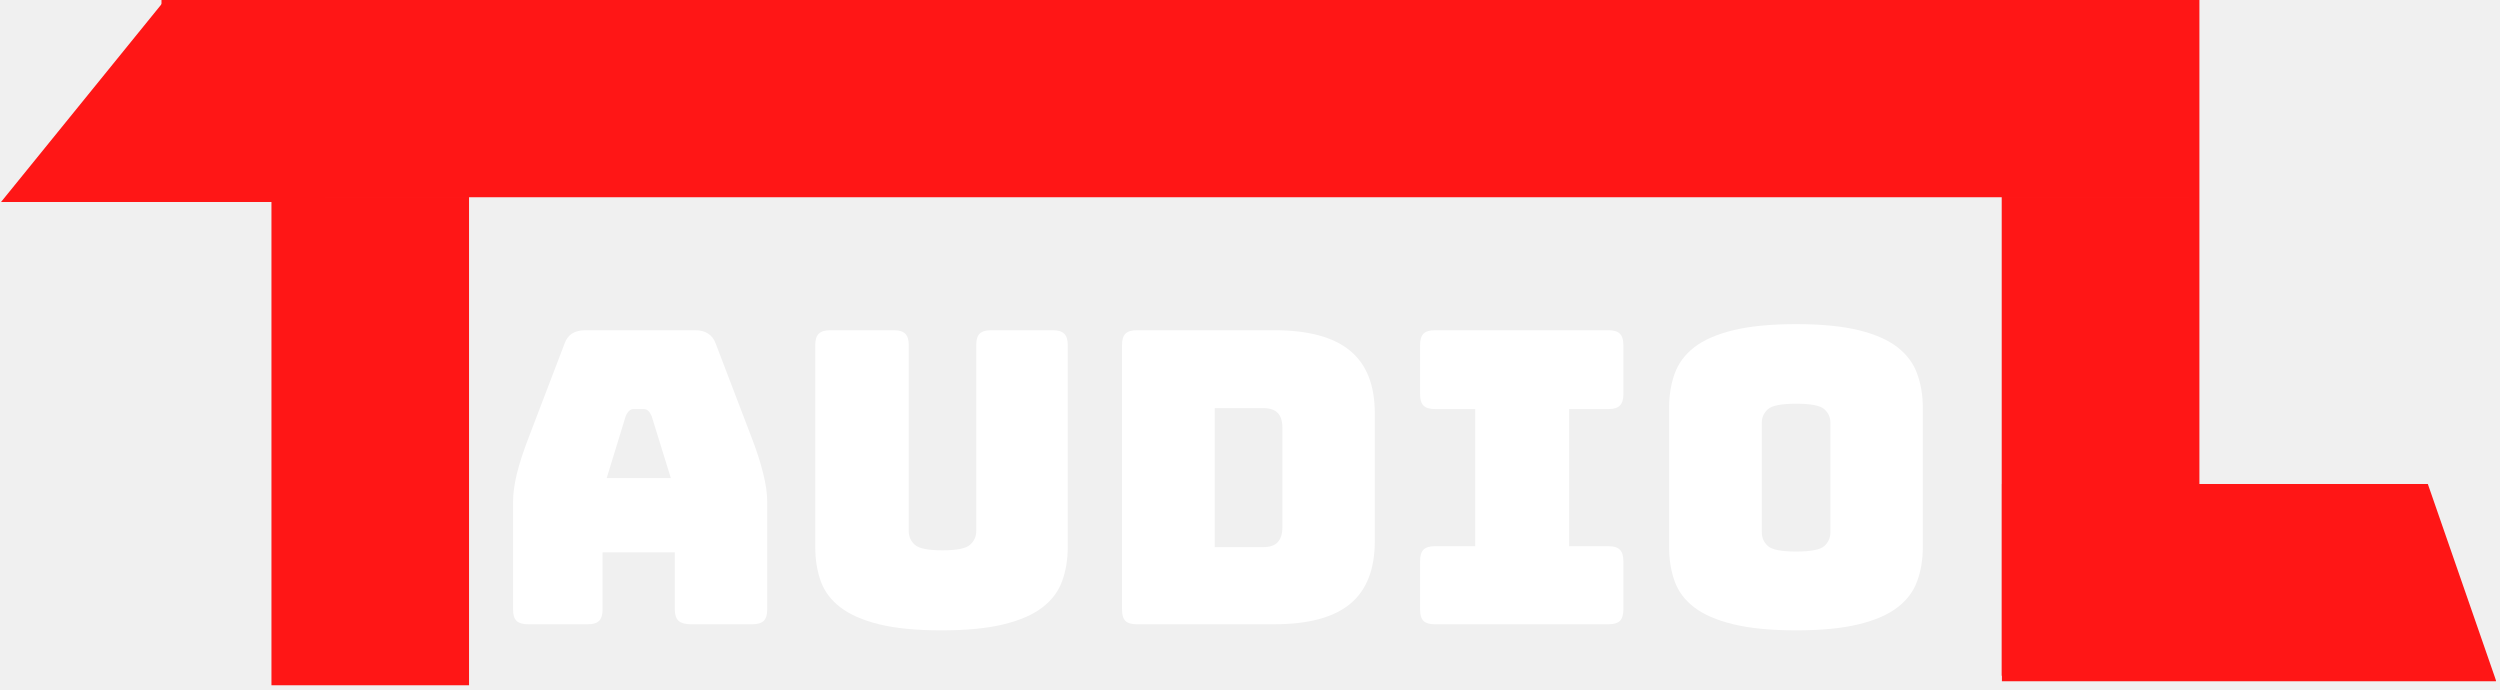
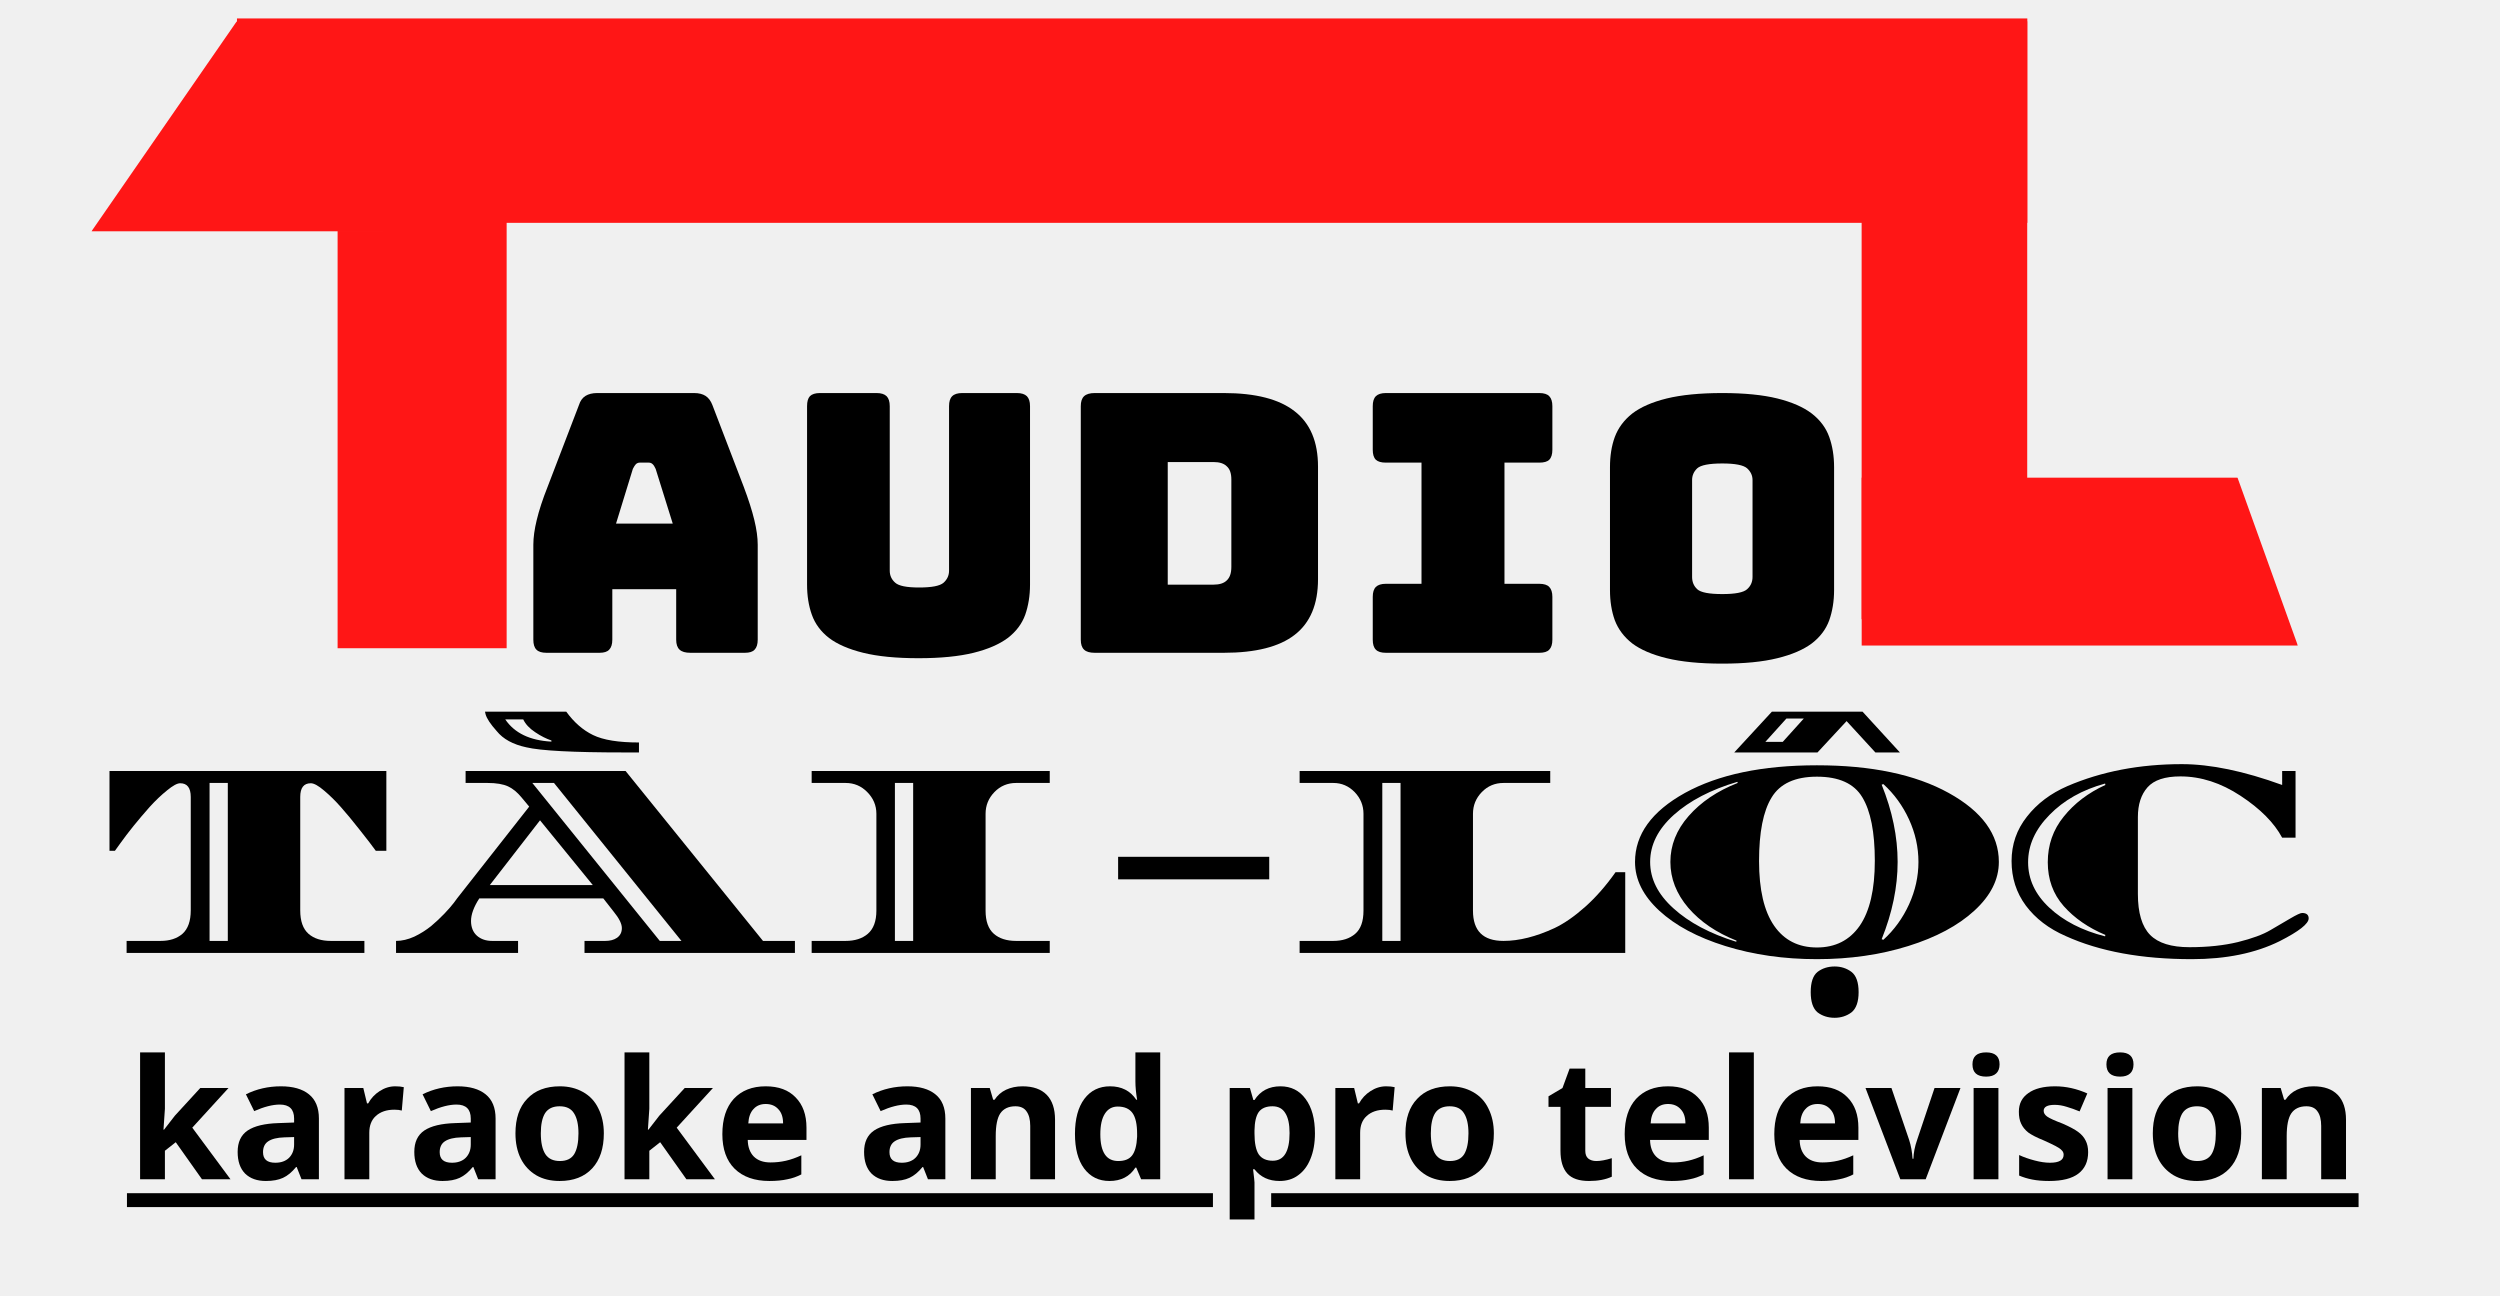
- <svg xmlns="http://www.w3.org/2000/svg" width="341" height="94" viewBox="0 0 341 94" fill="none">
-   <mask id="mask0_2_14593" style="mask-type:luminance" maskUnits="userSpaceOnUse" x="37" y="26" width="27" height="68">
-     <path d="M37 26H64V93.469H37V26Z" fill="white" />
+ <svg xmlns="http://www.w3.org/2000/svg" width="137" height="71" viewBox="0 0 137 71" fill="none">
+   <mask id="mask0_1_169" style="mask-type:luminance" maskUnits="userSpaceOnUse" x="18" y="1" width="10" height="35">
+     <path d="M18.488 1.613H27.773V35.539H18.488V1.613Z" fill="white" />
  </mask>
-   <g mask="url(#mask0_2_14593)">
-     <path d="M37 26H64V93.696H37V26Z" fill="#FF1616" />
+   <g mask="url(#mask0_1_169)">
+     <path d="M18.488 1.613H27.773V35.535H18.488V1.613Z" fill="#FF1616" />
  </g>
-   <mask id="mask1_2_14593" style="mask-type:luminance" maskUnits="userSpaceOnUse" x="273" y="0" width="27" height="93">
-     <path d="M273 0H300V92.448H273V0Z" fill="white" />
+   <mask id="mask1_1_169" style="mask-type:luminance" maskUnits="userSpaceOnUse" x="102" y="1" width="10" height="33">
+     <path d="M102.004 1.16H111.105V33.945H102.004V1.16Z" fill="white" />
  </mask>
-   <g mask="url(#mask1_2_14593)">
-     <path d="M273 0H300.296V92.172H273V0Z" fill="#FF1616" />
+   <g mask="url(#mask1_1_169)">
+     <path d="M102.004 1.16H111.105V33.941H102.004V1.16Z" fill="#FF1616" />
  </g>
-   <mask id="mask2_2_14593" style="mask-type:luminance" maskUnits="userSpaceOnUse" x="273" y="66" width="68" height="27">
-     <path d="M273 66H340.448V93H273V66Z" fill="white" />
+   <mask id="mask2_1_169" style="mask-type:luminance" maskUnits="userSpaceOnUse" x="101" y="26" width="25" height="10">
+     <path d="M101.977 26.156H125.926V35.391H101.977V26.156Z" fill="white" />
  </mask>
-   <g mask="url(#mask2_2_14593)">
-     <mask id="mask3_2_14593" style="mask-type:luminance" maskUnits="userSpaceOnUse" x="273" y="66" width="68" height="27">
-       <path d="M331.151 66H273.031V92.946H340.5L331.151 66Z" fill="white" />
+   <g mask="url(#mask2_1_169)">
+     <mask id="mask3_1_169" style="mask-type:luminance" maskUnits="userSpaceOnUse" x="102" y="26" width="24" height="10">
+       <path d="M122.609 26.156H102V35.391H125.926L122.609 26.156Z" fill="white" />
    </mask>
-     <g mask="url(#mask3_2_14593)">
-       <path d="M340.5 66V93H273V66H340.5Z" fill="#FF1616" />
+     <g mask="url(#mask3_1_169)">
+       <path d="M125.926 26.156V35.391H102.012V26.156H125.926Z" fill="#FF1616" />
    </g>
  </g>
-   <mask id="mask4_2_14593" style="mask-type:luminance" maskUnits="userSpaceOnUse" x="22" y="0" width="277" height="27">
-     <path d="M22 0H298.708V27H22V0Z" fill="white" />
+   <mask id="mask4_1_169" style="mask-type:luminance" maskUnits="userSpaceOnUse" x="12" y="1" width="100" height="12">
+     <path d="M12.98 1H111.105V12.215H12.98V1Z" fill="white" />
  </mask>
-   <g mask="url(#mask4_2_14593)">
-     <path d="M22 0H298.771V26.907H22V0Z" fill="#FF1616" />
+   <g mask="url(#mask4_1_169)">
+     <path d="M12.98 1H111.117V12.215H12.98V1Z" fill="#FF1616" />
  </g>
-   <mask id="mask5_2_14593" style="mask-type:luminance" maskUnits="userSpaceOnUse" x="0" y="0" width="46" height="28">
-     <path d="M0 0H45.42V28H0V0Z" fill="white" />
+   <mask id="mask5_1_169" style="mask-type:luminance" maskUnits="userSpaceOnUse" x="5" y="1" width="16" height="12">
+     <path d="M5 1.16H20.996V12.695H5V1.16Z" fill="white" />
  </mask>
-   <g mask="url(#mask5_2_14593)">
-     <mask id="mask6_2_14593" style="mask-type:luminance" maskUnits="userSpaceOnUse" x="0" y="0" width="45" height="28">
-       <path d="M22.494 0L44.993 27.725H0L22.494 0Z" fill="white" />
+   <g mask="url(#mask5_1_169)">
+     <mask id="mask6_1_169" style="mask-type:luminance" maskUnits="userSpaceOnUse" x="5" y="1" width="16" height="12">
+       <path d="M12.98 1.16L20.957 12.695H5L12.98 1.16Z" fill="white" />
    </mask>
-     <g mask="url(#mask6_2_14593)">
-       <path d="M0 0H45.42V27.552H0V0Z" fill="#FF1616" />
+     <g mask="url(#mask6_1_169)">
+       <path d="M5 1.16H20.949V12.695H5V1.16Z" fill="#FF1616" />
    </g>
  </g>
-   <path d="M85.356 56.731L82.752 65.21H91.502L88.877 56.731C88.721 56.398 88.565 56.164 88.398 56.023C88.231 55.872 88.033 55.794 87.815 55.794H86.419C86.195 55.794 86.002 55.872 85.835 56.023C85.669 56.164 85.507 56.398 85.356 56.731ZM82.19 83.148C82.19 83.856 82.028 84.372 81.71 84.69C81.403 84.997 80.898 85.148 80.19 85.148H72.002C71.294 85.148 70.778 84.997 70.46 84.69C70.138 84.372 69.981 83.856 69.981 83.148V68.44C69.981 67.33 70.153 66.054 70.502 64.606C70.862 63.148 71.419 61.455 72.169 59.523L77.002 46.877C77.221 46.252 77.565 45.794 78.023 45.502C78.492 45.2 79.106 45.044 79.856 45.044H94.835C95.544 45.044 96.127 45.2 96.585 45.502C97.054 45.794 97.403 46.252 97.627 46.877L102.46 59.523C103.21 61.455 103.757 63.148 104.106 64.606C104.466 66.054 104.648 67.33 104.648 68.44V83.148C104.648 83.856 104.487 84.372 104.169 84.69C103.846 84.997 103.335 85.148 102.627 85.148H94.231C93.481 85.148 92.924 84.997 92.565 84.69C92.216 84.372 92.044 83.856 92.044 83.148V75.335H82.19V83.148Z" fill="white" />
-   <path d="M145.641 74.627C145.641 76.335 145.38 77.888 144.87 79.273C144.37 80.664 143.479 81.851 142.203 82.835C140.922 83.825 139.167 84.596 136.932 85.148C134.708 85.7 131.87 85.981 128.411 85.981C124.963 85.981 122.125 85.7 119.891 85.148C117.667 84.596 115.911 83.825 114.62 82.835C113.338 81.851 112.453 80.664 111.953 79.273C111.453 77.888 111.203 76.335 111.203 74.627V47.044C111.203 46.336 111.359 45.83 111.682 45.523C112 45.205 112.505 45.044 113.203 45.044H121.953C122.661 45.044 123.167 45.205 123.474 45.523C123.792 45.83 123.953 46.336 123.953 47.044V72.44C123.953 73.19 124.229 73.815 124.786 74.315C125.354 74.815 126.604 75.065 128.536 75.065C130.495 75.065 131.75 74.815 132.307 74.315C132.875 73.815 133.161 73.19 133.161 72.44V47.044C133.161 46.336 133.312 45.83 133.62 45.523C133.937 45.205 134.453 45.044 135.161 45.044H143.62C144.328 45.044 144.838 45.205 145.161 45.523C145.479 45.83 145.641 46.336 145.641 47.044V74.627Z" fill="white" />
-   <path d="M173.816 85.148H155.045C154.337 85.148 153.821 84.997 153.503 84.69C153.196 84.372 153.045 83.856 153.045 83.148V47.044C153.045 46.336 153.196 45.83 153.503 45.523C153.821 45.205 154.337 45.044 155.045 45.044H173.816C178.451 45.044 181.899 45.976 184.149 47.836C186.399 49.684 187.524 52.539 187.524 56.398V73.794C187.524 77.658 186.399 80.518 184.149 82.377C181.899 84.226 178.451 85.148 173.816 85.148ZM165.691 55.669V74.627H172.316C173.201 74.627 173.858 74.408 174.274 73.96C174.701 73.502 174.92 72.815 174.92 71.898V58.356C174.92 57.429 174.701 56.747 174.274 56.315C173.858 55.888 173.201 55.669 172.316 55.669H165.691Z" fill="white" />
-   <path d="M195.7 85.148C194.991 85.148 194.476 84.997 194.158 84.69C193.851 84.372 193.7 83.856 193.7 83.148V76.523C193.7 75.815 193.851 75.304 194.158 74.981C194.476 74.664 194.991 74.502 195.7 74.502H201.22V55.794H195.7C194.991 55.794 194.476 55.638 194.158 55.315C193.851 54.997 193.7 54.492 193.7 53.794V47.044C193.7 46.336 193.851 45.83 194.158 45.523C194.476 45.205 194.991 45.044 195.7 45.044H219.429C220.137 45.044 220.642 45.205 220.95 45.523C221.267 45.83 221.429 46.336 221.429 47.044V53.794C221.429 54.492 221.267 54.997 220.95 55.315C220.642 55.638 220.137 55.794 219.429 55.794H214.033V74.502H219.429C220.137 74.502 220.642 74.664 220.95 74.981C221.267 75.304 221.429 75.815 221.429 76.523V83.148C221.429 83.856 221.267 84.372 220.95 84.69C220.642 84.997 220.137 85.148 219.429 85.148H195.7Z" fill="white" />
-   <path d="M262.272 74.627C262.272 76.335 262.011 77.888 261.501 79.273C261.001 80.664 260.11 81.851 258.834 82.835C257.553 83.825 255.792 84.596 253.542 85.148C251.292 85.7 248.443 85.981 245.001 85.981C241.542 85.981 238.678 85.7 236.417 85.148C234.152 84.596 232.376 83.825 231.084 82.835C229.803 81.851 228.917 80.664 228.417 79.273C227.917 77.888 227.667 76.335 227.667 74.627V55.627C227.667 53.919 227.917 52.372 228.417 50.981C228.917 49.58 229.803 48.377 231.084 47.377C232.376 46.377 234.152 45.601 236.417 45.044C238.678 44.492 241.542 44.211 245.001 44.211C248.443 44.211 251.292 44.492 253.542 45.044C255.792 45.601 257.553 46.377 258.834 47.377C260.11 48.377 261.001 49.58 261.501 50.981C262.011 52.372 262.272 53.919 262.272 55.627V74.627ZM240.313 72.606C240.313 73.356 240.589 73.981 241.147 74.481C241.699 74.981 242.985 75.231 245.001 75.231C247.001 75.231 248.277 74.981 248.834 74.481C249.386 73.981 249.667 73.356 249.667 72.606V57.627C249.667 56.919 249.386 56.315 248.834 55.815C248.277 55.315 247.001 55.065 245.001 55.065C242.985 55.065 241.699 55.315 241.147 55.815C240.589 56.315 240.313 56.919 240.313 57.627V72.606Z" fill="white" />
+   <path d="M34.68 25.695L33.758 28.695H36.867L35.93 25.695C35.875 25.57 35.82 25.484 35.758 25.43C35.703 25.379 35.637 25.352 35.555 25.352H35.055C34.98 25.352 34.914 25.379 34.852 25.43C34.797 25.484 34.742 25.57 34.68 25.695ZM33.555 35.055C33.555 35.305 33.496 35.488 33.383 35.602C33.277 35.719 33.102 35.773 32.852 35.773H29.945C29.695 35.773 29.512 35.719 29.398 35.602C29.281 35.488 29.227 35.305 29.227 35.055V29.852C29.227 29.457 29.289 29.004 29.414 28.492C29.539 27.973 29.734 27.367 30.008 26.68L31.727 22.195C31.797 21.969 31.918 21.801 32.086 21.695C32.25 21.594 32.465 21.539 32.727 21.539H38.039C38.297 21.539 38.508 21.594 38.664 21.695C38.828 21.801 38.953 21.969 39.039 22.195L40.758 26.68C41.016 27.367 41.211 27.973 41.336 28.492C41.461 29.004 41.523 29.457 41.523 29.852V35.055C41.523 35.305 41.465 35.488 41.352 35.602C41.246 35.719 41.07 35.773 40.82 35.773H37.836C37.562 35.773 37.367 35.719 37.242 35.602C37.117 35.488 37.055 35.305 37.055 35.055V32.289H33.555V35.055Z" fill="black" />
+   <path d="M56.445 32.039C56.445 32.645 56.355 33.195 56.18 33.695C56 34.188 55.684 34.609 55.227 34.961C54.766 35.305 54.141 35.578 53.352 35.773C52.559 35.969 51.555 36.07 50.336 36.07C49.105 36.07 48.094 35.969 47.305 35.773C46.512 35.578 45.887 35.305 45.43 34.961C44.98 34.609 44.668 34.188 44.492 33.695C44.312 33.195 44.227 32.645 44.227 32.039V22.258C44.227 22.008 44.277 21.828 44.383 21.711C44.496 21.598 44.68 21.539 44.93 21.539H48.039C48.289 21.539 48.469 21.598 48.586 21.711C48.699 21.828 48.758 22.008 48.758 22.258V31.273C48.758 31.535 48.855 31.754 49.055 31.93C49.25 32.109 49.688 32.195 50.367 32.195C51.062 32.195 51.512 32.109 51.711 31.93C51.906 31.754 52.008 31.535 52.008 31.273V22.258C52.008 22.008 52.062 21.828 52.18 21.711C52.293 21.598 52.477 21.539 52.727 21.539H55.727C55.977 21.539 56.156 21.598 56.273 21.711C56.387 21.828 56.445 22.008 56.445 22.258V32.039Z" fill="black" />
+   <path d="M67.063 35.773H59.99C59.725 35.773 59.53 35.719 59.409 35.602C59.285 35.488 59.227 35.305 59.227 35.055V22.258C59.227 22.008 59.285 21.828 59.409 21.711C59.53 21.598 59.725 21.539 59.99 21.539H67.063C68.811 21.539 70.106 21.875 70.948 22.539C71.799 23.195 72.227 24.207 72.227 25.57V31.742C72.227 33.117 71.799 34.133 70.948 34.789C70.106 35.445 68.811 35.773 67.063 35.773ZM63.992 25.32V32.039H66.499C66.831 32.039 67.071 31.961 67.229 31.805C67.395 31.648 67.478 31.406 67.478 31.07V26.273C67.478 25.941 67.395 25.703 67.229 25.555C67.071 25.398 66.831 25.32 66.499 25.32H63.992Z" fill="black" />
+   <path d="M75.945 35.773C75.695 35.773 75.512 35.719 75.398 35.602C75.281 35.488 75.227 35.305 75.227 35.055V32.711C75.227 32.461 75.281 32.281 75.398 32.164C75.512 32.051 75.695 31.992 75.945 31.992H77.898V25.352H75.945C75.695 25.352 75.512 25.301 75.398 25.195C75.281 25.082 75.227 24.898 75.227 24.648V22.258C75.227 22.008 75.281 21.828 75.398 21.711C75.512 21.598 75.695 21.539 75.945 21.539H84.352C84.609 21.539 84.793 21.598 84.898 21.711C85.012 21.828 85.07 22.008 85.07 22.258V24.648C85.07 24.898 85.012 25.082 84.898 25.195C84.793 25.301 84.609 25.352 84.352 25.352H82.445V31.992H84.352C84.609 31.992 84.793 32.051 84.898 32.164C85.012 32.281 85.07 32.461 85.07 32.711V35.055C85.07 35.305 85.012 35.488 84.898 35.602C84.793 35.719 84.609 35.773 84.352 35.773H75.945Z" fill="black" />
+   <path d="M100.508 32.336C100.508 32.941 100.418 33.492 100.242 33.992C100.062 34.484 99.746 34.906 99.289 35.258C98.828 35.602 98.199 35.875 97.398 36.07C96.606 36.266 95.602 36.367 94.383 36.367C93.152 36.367 92.137 36.266 91.336 36.07C90.531 35.875 89.902 35.602 89.445 35.258C88.996 34.906 88.68 34.484 88.492 33.992C88.312 33.492 88.227 32.941 88.227 32.336V25.602C88.227 24.988 88.312 24.438 88.492 23.945C88.68 23.445 88.996 23.02 89.445 22.664C89.902 22.312 90.531 22.035 91.336 21.836C92.137 21.641 93.152 21.539 94.383 21.539C95.602 21.539 96.606 21.641 97.398 21.836C98.199 22.035 98.828 22.312 99.289 22.664C99.746 23.02 100.062 23.445 100.242 23.945C100.418 24.438 100.508 24.988 100.508 25.602V32.336ZM92.727 31.617C92.727 31.891 92.82 32.113 93.008 32.289C93.203 32.469 93.664 32.555 94.383 32.555C95.09 32.555 95.543 32.469 95.742 32.289C95.938 32.113 96.039 31.891 96.039 31.617V26.305C96.039 26.055 95.938 25.844 95.742 25.664C95.543 25.488 95.09 25.398 94.383 25.398C93.664 25.398 93.203 25.488 93.008 25.664C92.82 25.844 92.727 26.055 92.727 26.305V31.617Z" fill="black" />
+   <path d="M17.031 42.922C16.645 42.922 16.453 43.172 16.453 43.672V49.891C16.453 50.477 16.602 50.902 16.906 51.172C17.207 51.434 17.613 51.562 18.125 51.562H19.969V52.219H6.938V51.562H8.797C9.297 51.562 9.695 51.434 10 51.172C10.301 50.902 10.453 50.477 10.453 49.891V43.672C10.453 43.172 10.258 42.922 9.875 42.922C9.707 42.922 9.469 43.055 9.156 43.312C8.844 43.562 8.523 43.867 8.203 44.219C7.566 44.938 7.023 45.609 6.578 46.234L6.297 46.625H6V42.25H21.172V46.625H20.594C20.426 46.387 20.133 46.008 19.719 45.484C19.312 44.965 18.961 44.543 18.672 44.219C18.379 43.887 18.078 43.59 17.766 43.328C17.453 43.059 17.207 42.922 17.031 42.922ZM12.484 51.562V42.906H11.484V51.562H12.484Z" fill="black" />
+   <path d="M43.562 51.562V52.219H32.031V51.562H33.172C33.429 51.562 33.644 51.508 33.812 51.391C33.988 51.266 34.078 51.09 34.078 50.859C34.078 50.621 33.925 50.32 33.625 49.953L33.062 49.234H26.265C25.96 49.703 25.812 50.117 25.812 50.469C25.812 50.812 25.922 51.086 26.14 51.281C26.359 51.469 26.632 51.562 26.968 51.562H28.39V52.219H21.703V51.562C22.023 51.562 22.359 51.484 22.703 51.328C23.047 51.164 23.351 50.969 23.625 50.75C23.894 50.523 24.14 50.293 24.359 50.062C24.585 49.824 24.757 49.625 24.875 49.469C24.988 49.312 25.047 49.234 25.047 49.234L29 44.203L28.609 43.734C28.367 43.434 28.113 43.219 27.843 43.094C27.57 42.969 27.195 42.906 26.718 42.906H25.515V42.25H34.281L41.812 51.562H43.562ZM26.843 48.5H32.484L29.593 44.953L26.843 48.5ZM36.156 51.562H37.343L30.359 42.906H29.172L36.156 51.562ZM35.015 40.688V41.234H34.187C31.414 41.234 29.632 41.141 28.843 40.953C28.113 40.797 27.57 40.5 27.218 40.062C26.875 39.68 26.672 39.371 26.609 39.141L26.578 39H31.031C31.457 39.586 31.945 40.012 32.5 40.281C33.062 40.555 33.898 40.688 35.015 40.688ZM30.218 40.641V40.578C29.937 40.484 29.64 40.336 29.328 40.125C29.015 39.918 28.797 39.684 28.672 39.422H27.687C28.195 40.172 29.039 40.578 30.218 40.641Z" fill="black" />
+   <path d="M54.01 44.594V49.906C54.01 50.48 54.158 50.902 54.463 51.172C54.764 51.434 55.17 51.562 55.682 51.562H57.526V52.219H44.479V51.562H46.338C46.846 51.562 47.252 51.434 47.557 51.172C47.869 50.902 48.026 50.48 48.026 49.906V44.594C48.026 44.137 47.858 43.742 47.526 43.406C47.201 43.074 46.807 42.906 46.338 42.906H44.479V42.25H57.526V42.906H55.682C55.213 42.906 54.815 43.074 54.494 43.406C54.17 43.742 54.01 44.137 54.01 44.594ZM50.041 51.562V42.906H49.041V51.562H50.041Z" fill="black" />
+   <path d="M69.554 46.953V48.188H61.273V46.953H69.554Z" fill="black" />
+   <path d="M80.719 44.594V49.906C80.719 51.012 81.274 51.562 82.391 51.562C83.243 51.562 84.176 51.328 85.188 50.859C85.727 50.602 86.289 50.211 86.875 49.688C87.457 49.168 88.008 48.539 88.532 47.797H89.063V52.219H71.219V51.562H73.063C73.563 51.562 73.961 51.434 74.266 51.172C74.567 50.914 74.719 50.492 74.719 49.906V44.594C74.719 44.137 74.555 43.742 74.235 43.406C73.91 43.074 73.52 42.906 73.063 42.906H71.219V42.25H84.953V42.906H82.391C81.922 42.906 81.524 43.074 81.203 43.406C80.879 43.742 80.719 44.137 80.719 44.594ZM76.75 51.562V42.906H75.75V51.562H76.75Z" fill="black" />
+   <path d="M109.537 47.234C109.537 48.195 109.088 49.086 108.193 49.906C107.306 50.719 106.099 51.367 104.568 51.844C103.045 52.32 101.381 52.562 99.568 52.562C97.756 52.562 96.084 52.32 94.553 51.844C93.021 51.367 91.81 50.719 90.928 49.906C90.041 49.086 89.599 48.195 89.599 47.234C89.599 45.727 90.51 44.465 92.334 43.453C94.166 42.445 96.576 41.938 99.568 41.938C102.556 41.938 104.963 42.445 106.787 43.453C108.619 44.465 109.537 45.727 109.537 47.234ZM102.74 47.172C102.74 45.602 102.51 44.438 102.053 43.688C101.603 42.938 100.775 42.562 99.568 42.562C98.369 42.562 97.541 42.945 97.084 43.703C96.623 44.453 96.396 45.617 96.396 47.188C96.396 48.75 96.67 49.934 97.224 50.734C97.775 51.527 98.556 51.922 99.568 51.922C100.576 51.922 101.357 51.527 101.912 50.734C102.463 49.934 102.74 48.746 102.74 47.172ZM92.521 49.75C91.865 48.98 91.537 48.141 91.537 47.234C91.537 46.32 91.869 45.48 92.537 44.719C93.213 43.949 94.107 43.344 95.224 42.906L95.209 42.844C93.76 43.273 92.599 43.875 91.724 44.656C90.857 45.438 90.428 46.297 90.428 47.234C90.428 48.164 90.853 49.012 91.709 49.781C92.56 50.555 93.709 51.164 95.146 51.609L95.162 51.547C94.056 51.109 93.178 50.512 92.521 49.75ZM104.615 49.562C104.959 48.805 105.131 48.027 105.131 47.234C105.131 46.434 104.959 45.656 104.615 44.906C104.271 44.156 103.803 43.512 103.209 42.969L103.115 43C103.697 44.438 103.99 45.852 103.99 47.234C103.99 48.609 103.697 50.023 103.115 51.469L103.209 51.5C103.803 50.961 104.271 50.312 104.615 49.562ZM97.099 39H102.068L104.115 41.234H102.771L101.193 39.516L99.599 41.234H95.037L97.099 39ZM98.849 39.375H97.896L96.74 40.656H97.693L98.849 39.375Z" fill="black" />
+   <path d="M120.109 52.562C117.367 52.562 115.066 52.141 113.203 51.297C112.273 50.891 111.546 50.336 111.015 49.625C110.492 48.918 110.234 48.105 110.234 47.188C110.234 46.273 110.515 45.461 111.078 44.75C111.64 44.031 112.378 43.477 113.296 43.078C115.16 42.277 117.249 41.875 119.562 41.875C121.144 41.875 122.976 42.258 125.062 43.016V42.25H125.796V45.906H125.062C124.624 45.086 123.863 44.32 122.781 43.609C121.707 42.902 120.609 42.547 119.484 42.547C118.64 42.547 118.039 42.746 117.687 43.141C117.332 43.539 117.156 44.086 117.156 44.781V48.984C117.156 50.027 117.378 50.777 117.828 51.234C118.273 51.684 118.992 51.906 119.984 51.906C120.984 51.906 121.867 51.812 122.64 51.625C123.421 51.43 124.015 51.211 124.421 50.969C124.828 50.73 125.191 50.516 125.515 50.328C125.847 50.133 126.062 50.031 126.156 50.031C126.394 50.031 126.515 50.133 126.515 50.328C126.515 50.621 125.984 51.039 124.921 51.578C123.597 52.234 121.992 52.562 120.109 52.562ZM115.374 51.234C114.437 50.84 113.675 50.312 113.093 49.656C112.507 48.992 112.218 48.188 112.218 47.25C112.218 46.305 112.507 45.469 113.093 44.75C113.675 44.023 114.437 43.445 115.374 43.016L115.359 42.938C114.109 43.281 113.093 43.855 112.312 44.656C111.531 45.449 111.14 46.312 111.14 47.25C111.14 48.18 111.523 49.008 112.296 49.734C113.078 50.465 114.097 50.992 115.359 51.312L115.374 51.234Z" fill="black" />
+   <path d="M100.539 55.775C100.172 55.775 99.86 55.673 99.602 55.478C99.352 55.271 99.227 54.9 99.227 54.369C99.227 53.83 99.352 53.459 99.602 53.26C99.86 53.064 100.172 52.963 100.539 52.963C100.891 52.963 101.2 53.064 101.461 53.26C101.719 53.459 101.852 53.83 101.852 54.369C101.852 54.9 101.719 55.271 101.461 55.478C101.2 55.673 100.891 55.775 100.539 55.775Z" fill="black" />
+   <mask id="mask7_1_169" style="mask-type:luminance" maskUnits="userSpaceOnUse" x="6" y="65" width="124" height="2">
+     <path d="M6 65H130V65.004H6V65ZM69.66 65.004H130V66.684H69.66V65.004ZM6 65.004H66.469V66.684H6V65.004ZM6 66.684H130V67H6V66.684Z" fill="white" />
+   </mask>
+   <g mask="url(#mask7_1_169)">
+     <path d="M6.957 65.387H129.25V66.148H6.957V65.387Z" fill="black" />
+   </g>
+   <path d="M8.99 61.905L9.584 61.139L10.974 59.624H12.521L10.537 61.796L12.631 64.624H11.068L9.631 62.593L9.037 63.061V64.624H7.677V57.671H9.037V60.764L8.959 61.905H8.99Z" fill="black" />
+   <path d="M16.523 64.624L16.258 63.952H16.226C15.996 64.233 15.758 64.432 15.508 64.546C15.265 64.659 14.953 64.718 14.57 64.718C14.09 64.718 13.711 64.585 13.43 64.311C13.156 64.03 13.023 63.636 13.023 63.124C13.023 62.593 13.203 62.202 13.57 61.952C13.945 61.702 14.508 61.569 15.258 61.546L16.117 61.514V61.296C16.117 60.788 15.855 60.53 15.336 60.53C14.937 60.53 14.469 60.651 13.93 60.889L13.476 59.968C14.058 59.678 14.699 59.53 15.398 59.53C16.062 59.53 16.574 59.678 16.93 59.968C17.293 60.261 17.476 60.702 17.476 61.296V64.624H16.523ZM16.117 62.311L15.586 62.327C15.187 62.339 14.89 62.413 14.695 62.546C14.508 62.671 14.414 62.87 14.414 63.139C14.414 63.526 14.636 63.718 15.086 63.718C15.398 63.718 15.648 63.632 15.836 63.452C16.023 63.264 16.117 63.022 16.117 62.718V62.311Z" fill="black" />
+   <path d="M21.659 59.53C21.846 59.53 22.003 59.546 22.128 59.577L22.018 60.858C21.913 60.827 21.776 60.811 21.612 60.811C21.182 60.811 20.846 60.928 20.596 61.155C20.354 61.374 20.237 61.682 20.237 62.077V64.624H18.878V59.624H19.909L20.112 60.468H20.175C20.331 60.186 20.538 59.964 20.8 59.796C21.069 59.62 21.354 59.53 21.659 59.53Z" fill="black" />
+   <path d="M26.204 64.624L25.939 63.952H25.908C25.677 64.233 25.439 64.432 25.189 64.546C24.947 64.659 24.634 64.718 24.251 64.718C23.771 64.718 23.392 64.585 23.111 64.311C22.837 64.03 22.704 63.636 22.704 63.124C22.704 62.593 22.884 62.202 23.251 61.952C23.626 61.702 24.189 61.569 24.939 61.546L25.798 61.514V61.296C25.798 60.788 25.537 60.53 25.017 60.53C24.619 60.53 24.15 60.651 23.611 60.889L23.158 59.968C23.74 59.678 24.38 59.53 25.079 59.53C25.744 59.53 26.255 59.678 26.611 59.968C26.974 60.261 27.158 60.702 27.158 61.296V64.624H26.204ZM25.798 62.311L25.267 62.327C24.869 62.339 24.572 62.413 24.376 62.546C24.189 62.671 24.095 62.87 24.095 63.139C24.095 63.526 24.318 63.718 24.767 63.718C25.079 63.718 25.329 63.632 25.517 63.452C25.704 63.264 25.798 63.022 25.798 62.718V62.311Z" fill="black" />
+   <path d="M29.637 62.108C29.637 62.608 29.719 62.991 29.887 63.249C30.051 63.499 30.317 63.624 30.684 63.624C31.047 63.624 31.309 63.499 31.465 63.249C31.622 62.991 31.7 62.608 31.7 62.108C31.7 61.62 31.614 61.249 31.45 60.999C31.293 60.749 31.032 60.624 30.668 60.624C30.301 60.624 30.036 60.749 29.872 60.999C29.715 61.249 29.637 61.62 29.637 62.108ZM33.09 62.108C33.09 62.932 32.875 63.573 32.45 64.03C32.02 64.491 31.426 64.718 30.668 64.718C30.176 64.718 29.75 64.616 29.387 64.405C29.02 64.186 28.739 63.886 28.543 63.499C28.344 63.104 28.247 62.639 28.247 62.108C28.247 61.296 28.457 60.667 28.887 60.218C29.313 59.761 29.911 59.53 30.684 59.53C31.161 59.53 31.582 59.636 31.95 59.843C32.325 60.053 32.606 60.354 32.793 60.749C32.989 61.136 33.09 61.589 33.09 62.108Z" fill="black" />
+   <path d="M35.536 61.905L36.13 61.139L37.521 59.624H39.068L37.083 61.796L39.177 64.624H37.615L36.177 62.593L35.583 63.061V64.624H34.224V57.671H35.583V60.764L35.505 61.905H35.536Z" fill="black" />
+   <path d="M41.96 60.499C41.679 60.499 41.453 60.593 41.288 60.78C41.12 60.96 41.027 61.218 41.007 61.561H42.913C42.913 61.218 42.824 60.96 42.648 60.78C42.48 60.593 42.249 60.499 41.96 60.499ZM42.163 64.718C41.351 64.718 40.714 64.495 40.257 64.046C39.808 63.6 39.585 62.968 39.585 62.155C39.585 61.323 39.792 60.678 40.21 60.218C40.636 59.761 41.218 59.53 41.96 59.53C42.667 59.53 43.214 59.733 43.601 60.139C43.995 60.538 44.195 61.089 44.195 61.796V62.468H40.976C40.984 62.854 41.093 63.155 41.304 63.374C41.523 63.593 41.828 63.702 42.226 63.702C42.515 63.702 42.796 63.671 43.07 63.608C43.339 63.546 43.62 63.448 43.913 63.311V64.358C43.671 64.483 43.417 64.573 43.148 64.624C42.874 64.686 42.546 64.718 42.163 64.718Z" fill="black" />
+   <path d="M50.852 64.624L50.587 63.952H50.555C50.325 64.233 50.087 64.432 49.837 64.546C49.594 64.659 49.282 64.718 48.899 64.718C48.419 64.718 48.04 64.585 47.758 64.311C47.485 64.03 47.352 63.636 47.352 63.124C47.352 62.593 47.532 62.202 47.899 61.952C48.274 61.702 48.837 61.569 49.587 61.546L50.446 61.514V61.296C50.446 60.788 50.184 60.53 49.665 60.53C49.266 60.53 48.798 60.651 48.258 60.889L47.805 59.968C48.387 59.678 49.028 59.53 49.727 59.53C50.391 59.53 50.903 59.678 51.258 59.968C51.622 60.261 51.805 60.702 51.805 61.296V64.624H50.852ZM50.446 62.311L49.915 62.327C49.516 62.339 49.219 62.413 49.024 62.546C48.837 62.671 48.743 62.87 48.743 63.139C48.743 63.526 48.965 63.718 49.415 63.718C49.727 63.718 49.977 63.632 50.165 63.452C50.352 63.264 50.446 63.022 50.446 62.718V62.311Z" fill="black" />
+   <path d="M57.816 64.624H56.457V61.702C56.457 61.35 56.386 61.085 56.254 60.905C56.129 60.718 55.925 60.624 55.644 60.624C55.269 60.624 54.992 60.757 54.816 61.014C54.648 61.264 54.566 61.682 54.566 62.264V64.624H53.207V59.624H54.238L54.425 60.264H54.504C54.66 60.026 54.867 59.843 55.129 59.718C55.398 59.593 55.699 59.53 56.035 59.53C56.617 59.53 57.058 59.686 57.363 59.999C57.664 60.311 57.816 60.764 57.816 61.358V64.624Z" fill="black" />
+   <path d="M60.798 64.718C60.212 64.718 59.751 64.491 59.408 64.03C59.072 63.573 58.908 62.944 58.908 62.139C58.908 61.319 59.08 60.678 59.423 60.218C59.767 59.761 60.236 59.53 60.83 59.53C61.462 59.53 61.943 59.776 62.267 60.264H62.314C62.251 59.889 62.22 59.557 62.22 59.264V57.671H63.58V64.624H62.533L62.267 63.983H62.22C61.908 64.475 61.431 64.718 60.798 64.718ZM61.283 63.624C61.626 63.624 61.876 63.526 62.033 63.327C62.197 63.12 62.291 62.776 62.314 62.296V62.139C62.314 61.608 62.228 61.229 62.064 60.999C61.896 60.761 61.626 60.639 61.251 60.639C60.947 60.639 60.712 60.772 60.548 61.03C60.38 61.292 60.298 61.667 60.298 62.155C60.298 62.647 60.38 63.014 60.548 63.264C60.712 63.507 60.959 63.624 61.283 63.624Z" fill="black" />
+   <path d="M70.121 64.718C69.535 64.718 69.078 64.507 68.746 64.077H68.668C68.719 64.495 68.746 64.733 68.746 64.796V66.827H67.387V59.624H68.496L68.684 60.28H68.746C69.067 59.78 69.543 59.53 70.168 59.53C70.75 59.53 71.207 59.761 71.543 60.218C71.887 60.678 72.059 61.307 72.059 62.108C72.059 62.651 71.973 63.12 71.809 63.514C71.653 63.901 71.426 64.198 71.137 64.405C70.856 64.616 70.516 64.718 70.121 64.718ZM69.731 60.624C69.387 60.624 69.137 60.729 68.981 60.936C68.832 61.147 68.754 61.483 68.746 61.952V62.108C68.746 62.639 68.824 63.026 68.981 63.264C69.145 63.495 69.403 63.608 69.746 63.608C70.36 63.608 70.668 63.104 70.668 62.093C70.668 61.604 70.59 61.241 70.434 60.999C70.285 60.749 70.051 60.624 69.731 60.624Z" fill="black" />
+   <path d="M75.958 59.53C76.146 59.53 76.302 59.546 76.427 59.577L76.318 60.858C76.212 60.827 76.075 60.811 75.911 60.811C75.482 60.811 75.146 60.928 74.896 61.155C74.653 61.374 74.536 61.682 74.536 62.077V64.624H73.177V59.624H74.208L74.411 60.468H74.474C74.63 60.186 74.837 59.964 75.099 59.796C75.368 59.62 75.653 59.53 75.958 59.53Z" fill="black" />
+   <path d="M78.41 62.108C78.41 62.608 78.492 62.991 78.66 63.249C78.824 63.499 79.09 63.624 79.457 63.624C79.82 63.624 80.082 63.499 80.238 63.249C80.394 62.991 80.472 62.608 80.472 62.108C80.472 61.62 80.386 61.249 80.222 60.999C80.066 60.749 79.805 60.624 79.441 60.624C79.074 60.624 78.808 60.749 78.644 60.999C78.488 61.249 78.41 61.62 78.41 62.108ZM81.863 62.108C81.863 62.932 81.648 63.573 81.222 64.03C80.793 64.491 80.199 64.718 79.441 64.718C78.949 64.718 78.523 64.616 78.16 64.405C77.793 64.186 77.511 63.886 77.316 63.499C77.117 63.104 77.019 62.639 77.019 62.108C77.019 61.296 77.23 60.667 77.66 60.218C78.086 59.761 78.683 59.53 79.457 59.53C79.933 59.53 80.355 59.636 80.722 59.843C81.097 60.053 81.379 60.354 81.566 60.749C81.761 61.136 81.863 61.589 81.863 62.108Z" fill="black" />
+   <path d="M87.483 63.624C87.709 63.624 87.991 63.573 88.327 63.468V64.483C87.991 64.639 87.577 64.718 87.077 64.718C86.534 64.718 86.139 64.585 85.889 64.311C85.639 64.03 85.514 63.616 85.514 63.061V60.655H84.858V60.077L85.624 59.624L86.014 58.561H86.874V59.624H88.28V60.655H86.874V63.061C86.874 63.249 86.924 63.389 87.03 63.483C87.143 63.577 87.295 63.624 87.483 63.624Z" fill="black" />
+   <path d="M91.408 60.499C91.126 60.499 90.9 60.593 90.736 60.78C90.568 60.96 90.474 61.218 90.455 61.561H92.361C92.361 61.218 92.271 60.96 92.095 60.78C91.927 60.593 91.697 60.499 91.408 60.499ZM91.611 64.718C90.798 64.718 90.162 64.495 89.705 64.046C89.255 63.6 89.033 62.968 89.033 62.155C89.033 61.323 89.24 60.678 89.658 60.218C90.084 59.761 90.665 59.53 91.408 59.53C92.115 59.53 92.662 59.733 93.048 60.139C93.443 60.538 93.642 61.089 93.642 61.796V62.468H90.423C90.431 62.854 90.54 63.155 90.751 63.374C90.97 63.593 91.275 63.702 91.673 63.702C91.962 63.702 92.244 63.671 92.517 63.608C92.787 63.546 93.068 63.448 93.361 63.311V64.358C93.119 64.483 92.865 64.573 92.595 64.624C92.322 64.686 91.994 64.718 91.611 64.718Z" fill="black" />
+   <path d="M96.11 64.624H94.751V57.671H96.11V64.624Z" fill="black" />
+   <path d="M99.606 60.499C99.325 60.499 99.098 60.593 98.934 60.78C98.766 60.96 98.672 61.218 98.653 61.561H100.559C100.559 61.218 100.469 60.96 100.293 60.78C100.125 60.593 99.895 60.499 99.606 60.499ZM99.809 64.718C98.996 64.718 98.36 64.495 97.903 64.046C97.453 63.6 97.231 62.968 97.231 62.155C97.231 61.323 97.438 60.678 97.856 60.218C98.281 59.761 98.864 59.53 99.606 59.53C100.313 59.53 100.86 59.733 101.246 60.139C101.641 60.538 101.84 61.089 101.84 61.796V62.468H98.621C98.629 62.854 98.739 63.155 98.95 63.374C99.168 63.593 99.473 63.702 99.871 63.702C100.16 63.702 100.442 63.671 100.715 63.608C100.985 63.546 101.266 63.448 101.559 63.311V64.358C101.317 64.483 101.063 64.573 100.793 64.624C100.52 64.686 100.192 64.718 99.809 64.718Z" fill="black" />
+   <path d="M104.137 64.624L102.23 59.624H103.652L104.621 62.468C104.722 62.78 104.785 63.124 104.808 63.499H104.855C104.863 63.167 104.933 62.823 105.058 62.468L106.012 59.624H107.433L105.527 64.624H104.137Z" fill="black" />
+   <path d="M108.091 58.327C108.091 57.889 108.341 57.671 108.841 57.671C109.33 57.671 109.576 57.889 109.576 58.327C109.576 58.546 109.513 58.714 109.388 58.827C109.263 58.944 109.08 58.999 108.841 58.999C108.341 58.999 108.091 58.776 108.091 58.327ZM109.513 64.624H108.154V59.624H109.513V64.624Z" fill="black" />
+   <path d="M114.43 63.139C114.43 63.651 114.251 64.042 113.899 64.311C113.544 64.585 113.009 64.718 112.29 64.718C111.934 64.718 111.626 64.69 111.368 64.639C111.106 64.589 110.868 64.514 110.649 64.421V63.296C110.899 63.413 111.18 63.511 111.493 63.593C111.813 63.678 112.094 63.718 112.337 63.718C112.837 63.718 113.087 63.573 113.087 63.28C113.087 63.178 113.048 63.093 112.977 63.03C112.915 62.96 112.798 62.882 112.634 62.796C112.477 62.714 112.266 62.616 112.009 62.499C111.622 62.343 111.337 62.198 111.149 62.061C110.969 61.917 110.841 61.757 110.759 61.577C110.673 61.401 110.634 61.182 110.634 60.921C110.634 60.483 110.805 60.147 111.149 59.905C111.493 59.655 111.981 59.53 112.618 59.53C113.219 59.53 113.809 59.663 114.384 59.921L113.962 60.905C113.712 60.803 113.477 60.718 113.259 60.655C113.04 60.585 112.821 60.546 112.602 60.546C112.196 60.546 111.993 60.655 111.993 60.874C111.993 60.991 112.055 61.093 112.18 61.186C112.313 61.28 112.602 61.413 113.04 61.577C113.423 61.745 113.704 61.897 113.884 62.03C114.071 62.167 114.204 62.323 114.29 62.499C114.384 62.678 114.43 62.889 114.43 63.139Z" fill="black" />
+   <path d="M115.432 58.327C115.432 57.889 115.682 57.671 116.182 57.671C116.67 57.671 116.916 57.889 116.916 58.327C116.916 58.546 116.853 58.714 116.728 58.827C116.603 58.944 116.42 58.999 116.182 58.999C115.682 58.999 115.432 58.776 115.432 58.327ZM116.853 64.624H115.494V59.624H116.853V64.624Z" fill="black" />
+   <path d="M119.364 62.108C119.364 62.608 119.446 62.991 119.614 63.249C119.778 63.499 120.044 63.624 120.411 63.624C120.775 63.624 121.036 63.499 121.193 63.249C121.349 62.991 121.427 62.608 121.427 62.108C121.427 61.62 121.341 61.249 121.177 60.999C121.021 60.749 120.759 60.624 120.396 60.624C120.028 60.624 119.763 60.749 119.599 60.999C119.443 61.249 119.364 61.62 119.364 62.108ZM122.818 62.108C122.818 62.932 122.603 63.573 122.177 64.03C121.747 64.491 121.153 64.718 120.396 64.718C119.903 64.718 119.478 64.616 119.114 64.405C118.747 64.186 118.466 63.886 118.271 63.499C118.071 63.104 117.974 62.639 117.974 62.108C117.974 61.296 118.185 60.667 118.614 60.218C119.04 59.761 119.638 59.53 120.411 59.53C120.888 59.53 121.31 59.636 121.677 59.843C122.052 60.053 122.333 60.354 122.521 60.749C122.716 61.136 122.818 61.589 122.818 62.108Z" fill="black" />
+   <path d="M128.561 64.624H127.201V61.702C127.201 61.35 127.131 61.085 126.998 60.905C126.873 60.718 126.67 60.624 126.389 60.624C126.014 60.624 125.736 60.757 125.561 61.014C125.393 61.264 125.311 61.682 125.311 62.264V64.624H123.951V59.624H124.982L125.17 60.264H125.248C125.404 60.026 125.611 59.843 125.873 59.718C126.143 59.593 126.443 59.53 126.779 59.53C127.361 59.53 127.803 59.686 128.107 59.999C128.408 60.311 128.561 60.764 128.561 61.358V64.624Z" fill="black" />
</svg>
